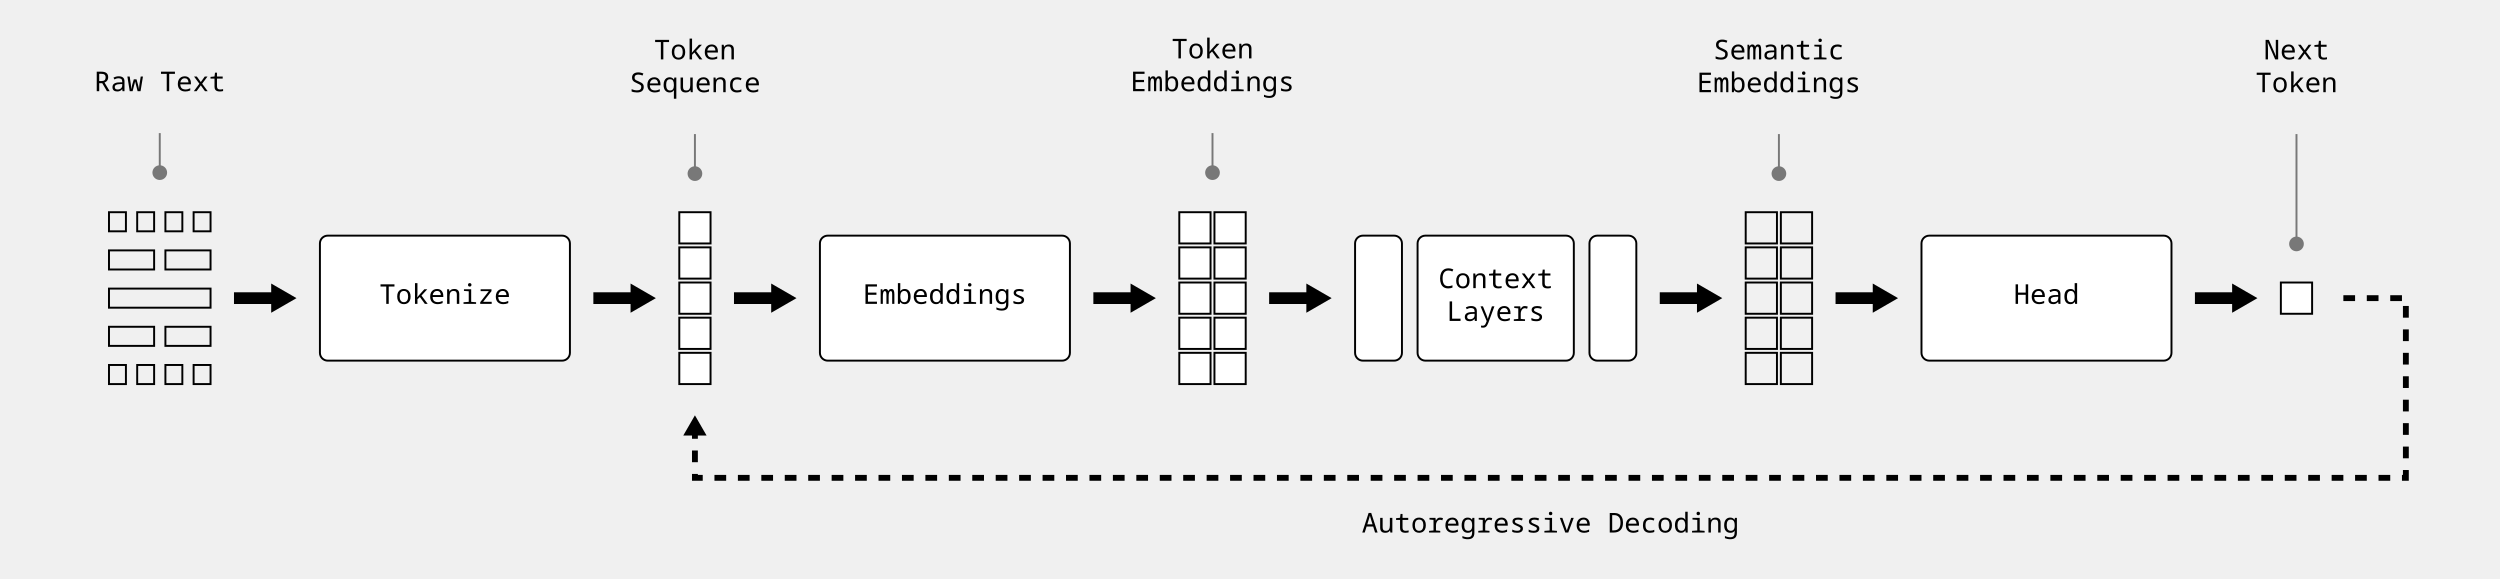
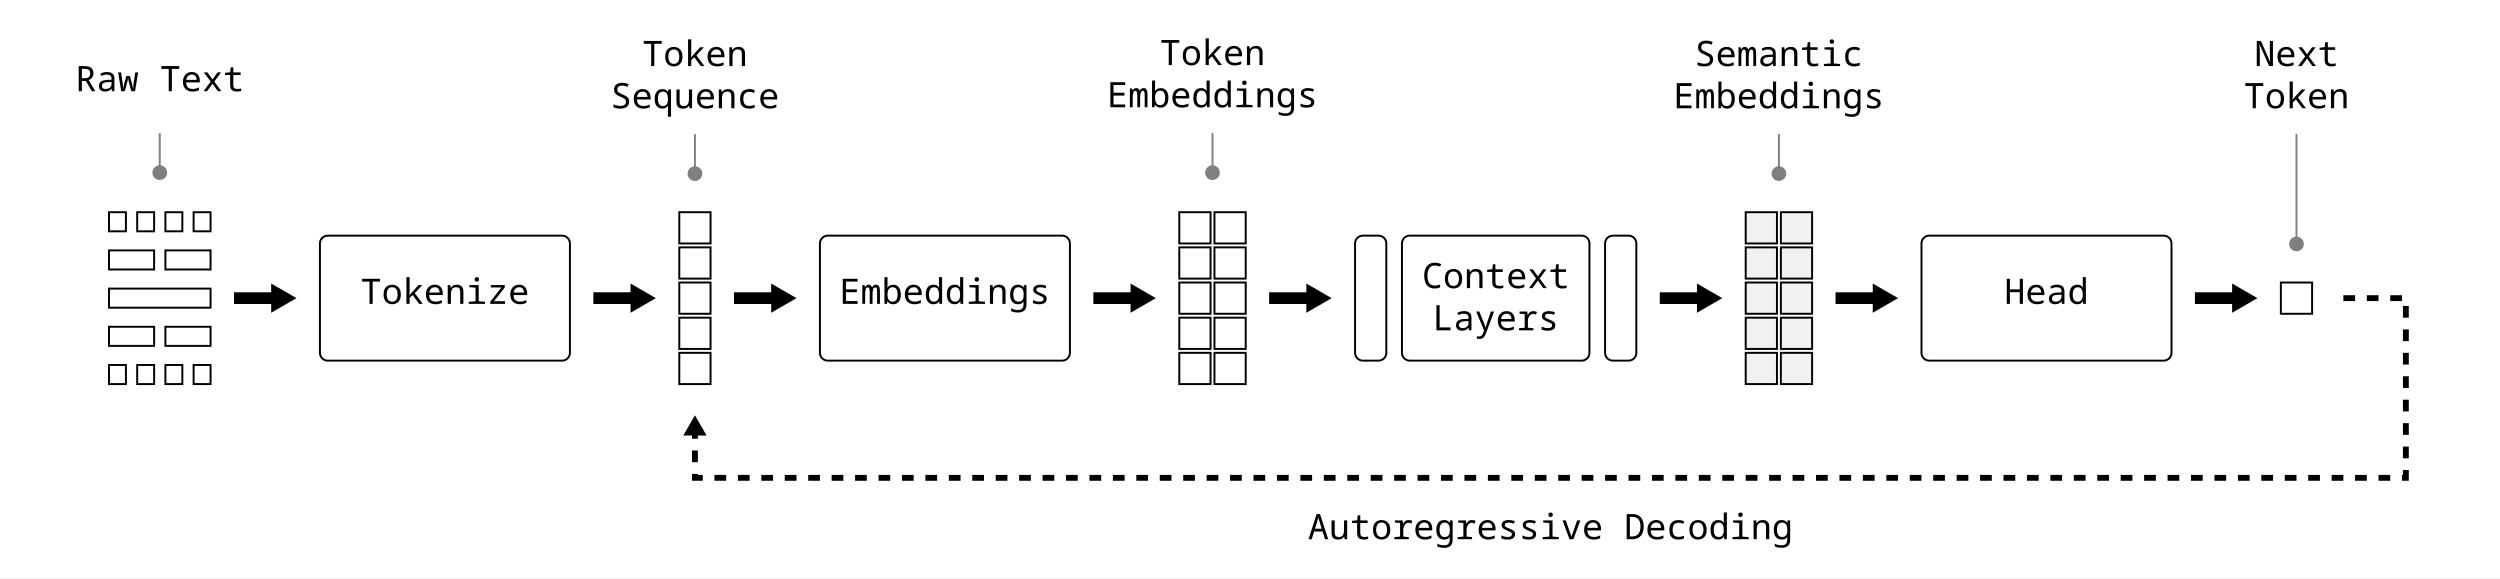
- <svg xmlns="http://www.w3.org/2000/svg" id="Layer_1" viewBox="0 0 1280 296">
+ <svg xmlns="http://www.w3.org/2000/svg" id="Layer_1" data-name="Layer 1" viewBox="0 0 1280 296">
  <defs>
    <style>
      .cls-1 {
+         font-family: NotoSansMono-Regular, 'Noto Sans Mono';
+         font-size: 18px;
+         font-variation-settings: 'wght' 400, 'wdth' 100;
+       }
+ 
+       .cls-2 {
        stroke-dasharray: 6 6;
        stroke-width: 3px;
      }

-       .cls-1, .cls-2, .cls-3, .cls-4, .cls-5 {
+       .cls-2, .cls-3, .cls-4, .cls-5, .cls-6 {
        stroke: #000;
        stroke-miterlimit: 10;
      }

-       .cls-1, .cls-3, .cls-5 {
+       .cls-2, .cls-4, .cls-6 {
        fill: none;
      }

-       .cls-2 {
+       .cls-3, .cls-7 {
        fill: #fff;
      }

-       .cls-6 {
+       .cls-8 {
        opacity: .5;
      }

-       .cls-4 {
+       .cls-5 {
        fill: #f1f1f1;
      }

-       .cls-5 {
+       .cls-6 {
        stroke-width: 6px;
-       }
- 
-       .cls-7 {
-         font-family: NotoSansMono-Regular, 'Noto Sans Mono';
-         font-size: 14px;
-         font-variation-settings: 'wght' 400, 'wdth' 100;
      }
    </style>
  </defs>
-   <text class="cls-7" transform="translate(334.8 30.4)">
+   <rect class="cls-7" x="0" width="1280" height="296" />
+   <text class="cls-1" transform="translate(328.8 33.83)">
    <tspan x="0" y="0">Token </tspan>
-     <tspan x="-12.6" y="16.8">Sequence</tspan>
+     <tspan x="-16.2" y="21.6">Sequence</tspan>
+   </text>
+   <rect class="cls-3" x="419.8" y="120.65" width="128" height="64" rx="4" ry="4" />
+   <text class="cls-1" transform="translate(429.8 155.59)">
+     <tspan x="0" y="0">Embeddings</tspan>
+   </text>
+   <rect class="cls-3" x="983.8" y="120.65" width="128" height="64" rx="4" ry="4" />
+   <text class="cls-1" transform="translate(1026.2 155.59)">
+     <tspan x="0" y="0">Head</tspan>
  </text>
  <g>
-     <rect class="cls-2" x="419.8" y="120.65" width="128" height="64" rx="4" ry="4" />
-     <text class="cls-7" transform="translate(441.8 155.59)">
-       <tspan x="0" y="0">Embeddings</tspan>
-     </text>
-   </g>
-   <g>
-     <rect class="cls-2" x="983.8" y="120.65" width="128" height="64" rx="4" ry="4" />
-     <text class="cls-7" transform="translate(1031 155.59)">
-       <tspan x="0" y="0">Head</tspan>
-     </text>
-   </g>
-   <g>
-     <line class="cls-5" x1="375.8" y1="152.65" x2="397.04" y2="152.65" />
+     <line class="cls-6" x1="375.8" y1="152.65" x2="397.04" y2="152.65" />
    <polygon points="394.85 160.13 407.8 152.65 394.85 145.17 394.85 160.13" />
  </g>
  <g>
-     <line class="cls-5" x1="559.8" y1="152.65" x2="581.04" y2="152.65" />
+     <line class="cls-6" x1="559.8" y1="152.65" x2="581.04" y2="152.65" />
    <polygon points="578.85 160.13 591.8 152.65 578.85 145.17 578.85 160.13" />
  </g>
  <g>
-     <line class="cls-5" x1="939.8" y1="152.65" x2="961.04" y2="152.65" />
+     <line class="cls-6" x1="939.8" y1="152.65" x2="961.04" y2="152.65" />
    <polygon points="958.85 160.13 971.8 152.65 958.85 145.17 958.85 160.13" />
  </g>
  <g>
-     <line class="cls-5" x1="1123.8" y1="152.65" x2="1145.04" y2="152.65" />
+     <line class="cls-6" x1="1123.8" y1="152.65" x2="1145.04" y2="152.65" />
    <polygon points="1142.85 160.13 1155.8 152.65 1142.85 145.17 1142.85 160.13" />
  </g>
  <g>
-     <rect class="cls-2" x="347.8" y="108.65" width="16" height="16" />
-     <rect class="cls-2" x="347.8" y="126.65" width="16" height="16" />
-     <rect class="cls-2" x="347.8" y="144.65" width="16" height="16" />
-     <rect class="cls-2" x="347.8" y="162.65" width="16" height="16" />
-     <rect class="cls-2" x="347.8" y="180.65" width="16" height="16" />
+     <rect class="cls-3" x="347.8" y="108.65" width="16" height="16" />
+     <rect class="cls-3" x="347.8" y="126.65" width="16" height="16" />
+     <rect class="cls-3" x="347.8" y="144.65" width="16" height="16" />
+     <rect class="cls-3" x="347.8" y="162.65" width="16" height="16" />
+     <rect class="cls-3" x="347.8" y="180.65" width="16" height="16" />
  </g>
  <g>
-     <rect class="cls-2" x="621.8" y="108.65" width="16" height="16" />
-     <rect class="cls-2" x="603.8" y="108.65" width="16" height="16" />
-     <rect class="cls-2" x="621.8" y="126.65" width="16" height="16" />
-     <rect class="cls-2" x="603.8" y="126.65" width="16" height="16" />
-     <rect class="cls-2" x="621.8" y="144.65" width="16" height="16" />
-     <rect class="cls-2" x="603.8" y="144.65" width="16" height="16" />
-     <rect class="cls-2" x="621.8" y="162.65" width="16" height="16" />
-     <rect class="cls-2" x="603.8" y="162.65" width="16" height="16" />
-     <rect class="cls-2" x="621.8" y="180.65" width="16" height="16" />
-     <rect class="cls-2" x="603.8" y="180.65" width="16" height="16" />
+     <rect class="cls-3" x="621.8" y="108.65" width="16" height="16" />
+     <rect class="cls-3" x="603.8" y="108.65" width="16" height="16" />
+     <rect class="cls-3" x="621.8" y="126.65" width="16" height="16" />
+     <rect class="cls-3" x="603.8" y="126.65" width="16" height="16" />
+     <rect class="cls-3" x="621.8" y="144.65" width="16" height="16" />
+     <rect class="cls-3" x="603.8" y="144.65" width="16" height="16" />
+     <rect class="cls-3" x="621.8" y="162.65" width="16" height="16" />
+     <rect class="cls-3" x="603.8" y="162.65" width="16" height="16" />
+     <rect class="cls-3" x="621.8" y="180.65" width="16" height="16" />
+     <rect class="cls-3" x="603.8" y="180.65" width="16" height="16" />
  </g>
  <g>
-     <line class="cls-5" x1="649.8" y1="152.65" x2="671.04" y2="152.65" />
+     <line class="cls-6" x1="649.8" y1="152.65" x2="671.04" y2="152.65" />
    <polygon points="668.85 160.13 681.8 152.65 668.85 145.17 668.85 160.13" />
  </g>
  <g>
-     <rect class="cls-4" x="911.8" y="108.65" width="16" height="16" />
-     <rect class="cls-4" x="893.8" y="108.65" width="16" height="16" />
-     <rect class="cls-4" x="911.8" y="126.65" width="16" height="16" />
-     <rect class="cls-4" x="893.8" y="126.65" width="16" height="16" />
-     <rect class="cls-4" x="911.8" y="144.65" width="16" height="16" />
-     <rect class="cls-4" x="893.8" y="144.65" width="16" height="16" />
-     <rect class="cls-4" x="911.8" y="162.65" width="16" height="16" />
-     <rect class="cls-4" x="893.8" y="162.65" width="16" height="16" />
-     <rect class="cls-4" x="911.8" y="180.65" width="16" height="16" />
-     <rect class="cls-4" x="893.8" y="180.65" width="16" height="16" />
+     <rect class="cls-5" x="911.8" y="108.65" width="16" height="16" />
+     <rect class="cls-5" x="893.8" y="108.65" width="16" height="16" />
+     <rect class="cls-5" x="911.8" y="126.65" width="16" height="16" />
+     <rect class="cls-5" x="893.8" y="126.65" width="16" height="16" />
+     <rect class="cls-5" x="911.8" y="144.65" width="16" height="16" />
+     <rect class="cls-5" x="893.8" y="144.65" width="16" height="16" />
+     <rect class="cls-5" x="911.8" y="162.65" width="16" height="16" />
+     <rect class="cls-5" x="893.8" y="162.65" width="16" height="16" />
+     <rect class="cls-5" x="911.8" y="180.65" width="16" height="16" />
+     <rect class="cls-5" x="893.8" y="180.65" width="16" height="16" />
  </g>
  <g>
-     <line class="cls-5" x1="849.8" y1="152.65" x2="871.04" y2="152.65" />
+     <line class="cls-6" x1="849.8" y1="152.65" x2="871.04" y2="152.65" />
    <polygon points="868.85 160.13 881.8 152.65 868.85 145.17 868.85 160.13" />
  </g>
-   <rect class="cls-2" x="1167.8" y="144.65" width="16" height="16" />
-   <g class="cls-6">
+   <rect class="cls-3" x="1167.8" y="144.65" width="16" height="16" />
+   <g class="cls-8">
    <g>
-       <line class="cls-3" x1="910.8" y1="89.08" x2="910.8" y2="68.65" />
+       <line class="cls-4" x1="910.8" y1="89.08" x2="910.8" y2="68.65" />
      <path d="M914.56,88.89c0,2.08-1.68,3.76-3.76,3.76s-3.76-1.68-3.76-3.76,1.68-3.76,3.76-3.76,3.76,1.68,3.76,3.76Z" />
    </g>
  </g>
-   <text class="cls-7" transform="translate(599.8 29.9)">
+   <text class="cls-1" transform="translate(593.8 33.33)">
    <tspan x="0" y="0">Token</tspan>
-     <tspan x="-21" y="16.8">Embeddings</tspan>
+     <tspan x="-27" y="21.6">Embeddings</tspan>
  </text>
-   <text class="cls-7" transform="translate(877.2 30.4)">
+   <text class="cls-1" transform="translate(867.6 33.83)">
    <tspan x="0" y="0">Semantic</tspan>
-     <tspan x="-8.4" y="16.8">Embeddings</tspan>
+     <tspan x="-10.8" y="21.6">Embeddings</tspan>
  </text>
-   <text class="cls-7" transform="translate(1159 30.4)">
+   <text class="cls-1" transform="translate(1154.2 33.83)">
    <tspan x="0" y="0">Next</tspan>
-     <tspan x="-4.2" y="16.8">Token</tspan>
+     <tspan x="-5.4" y="21.6">Token</tspan>
  </text>
-   <g class="cls-6">
+   <g class="cls-8">
    <g>
-       <line class="cls-3" x1="1175.8" y1="125.08" x2="1175.8" y2="68.65" />
+       <line class="cls-4" x1="1175.8" y1="125.08" x2="1175.8" y2="68.65" />
      <path d="M1179.56,124.89c0,2.08-1.68,3.76-3.76,3.76s-3.76-1.68-3.76-3.76,1.68-3.76,3.76-3.76,3.76,1.68,3.76,3.76Z" />
    </g>
  </g>
-   <text class="cls-7" transform="translate(697.2 272.65)">
+   <text class="cls-1" transform="translate(669.6 276.08)">
    <tspan x="0" y="0">Autoregressive Decoding</tspan>
  </text>
+   <rect class="cls-3" x="163.8" y="120.65" width="128" height="64" rx="4" ry="4" />
+   <text class="cls-1" transform="translate(184.6 155.59)">
+     <tspan x="0" y="0">Tokenize</tspan>
+   </text>
  <g>
-     <rect class="cls-2" x="163.8" y="120.65" width="128" height="64" rx="4" ry="4" />
-     <text class="cls-7" transform="translate(194.2 155.59)">
-       <tspan x="0" y="0">Tokenize</tspan>
-     </text>
-   </g>
-   <g>
-     <line class="cls-5" x1="303.8" y1="152.65" x2="325.04" y2="152.65" />
+     <line class="cls-6" x1="303.8" y1="152.65" x2="325.04" y2="152.65" />
    <polygon points="322.85 160.13 335.8 152.65 322.85 145.17 322.85 160.13" />
  </g>
  <g>
-     <line class="cls-5" x1="119.8" y1="152.65" x2="141.04" y2="152.65" />
+     <line class="cls-6" x1="119.8" y1="152.65" x2="141.04" y2="152.65" />
    <polygon points="138.85 160.13 151.8 152.65 138.85 145.17 138.85 160.13" />
  </g>
-   <path class="cls-3" d="M55.8,196.65v-9.78h8.67v9.78h-8.67ZM55.8,177.09v-9.78h23.11v9.78h-23.11ZM55.8,157.54v-9.78h52v9.78h-52ZM55.8,137.98v-9.78h23.11v9.78h-23.11ZM55.8,118.43v-9.78h8.67v9.78h-8.67ZM70.24,196.65v-9.78h8.67v9.78h-8.67ZM70.24,118.43v-9.78h8.67v9.78h-8.67ZM84.69,196.65v-9.78h8.67v9.78h-8.67ZM84.69,177.09v-9.78h23.11v9.78h-23.11ZM84.69,137.98v-9.78h23.11v9.78h-23.11ZM84.69,118.43v-9.78h8.67v9.78h-8.67ZM99.13,196.65v-9.78h8.67v9.78h-8.67ZM99.13,118.43v-9.78h8.67v9.78h-8.67Z" />
-   <text class="cls-7" transform="translate(48.2 46.7)">
+   <path class="cls-4" d="M55.8,196.65v-9.78h8.67v9.78h-8.67ZM55.8,177.09v-9.78h23.11v9.78h-23.11ZM55.8,157.54v-9.78h52v9.78h-52ZM55.8,137.98v-9.78h23.11v9.78h-23.11ZM55.8,118.43v-9.78h8.67v9.78h-8.67ZM70.24,196.65v-9.78h8.67v9.78h-8.67ZM70.24,118.43v-9.78h8.67v9.78h-8.67ZM84.69,196.65v-9.78h8.67v9.78h-8.67ZM84.69,177.09v-9.78h23.11v9.78h-23.11ZM84.69,137.98v-9.78h23.11v9.78h-23.11ZM84.69,118.43v-9.78h8.67v9.78h-8.67ZM99.13,196.65v-9.78h8.67v9.78h-8.67ZM99.13,118.43v-9.78h8.67v9.78h-8.67Z" />
+   <text class="cls-1" transform="translate(38.6 46.7)">
    <tspan x="0" y="0">Raw Text</tspan>
  </text>
-   <g class="cls-6">
+   <g class="cls-8">
    <g>
-       <line class="cls-3" x1="355.8" y1="89.08" x2="355.8" y2="68.65" />
+       <line class="cls-4" x1="355.8" y1="89.08" x2="355.8" y2="68.65" />
      <path d="M359.56,88.89c0,2.08-1.68,3.76-3.76,3.76s-3.76-1.68-3.76-3.76,1.68-3.76,3.76-3.76,3.76,1.68,3.76,3.76Z" />
    </g>
  </g>
-   <g class="cls-6">
+   <g class="cls-8">
    <g>
-       <line class="cls-3" x1="81.8" y1="88.58" x2="81.8" y2="68.15" />
+       <line class="cls-4" x1="81.8" y1="88.58" x2="81.8" y2="68.15" />
      <path d="M85.56,88.39c0,2.08-1.68,3.76-3.76,3.76s-3.76-1.68-3.76-3.76,1.68-3.76,3.76-3.76,3.76,1.68,3.76,3.76Z" />
    </g>
  </g>
-   <g class="cls-6">
+   <g class="cls-8">
    <g>
-       <line class="cls-3" x1="620.8" y1="88.58" x2="620.8" y2="68.15" />
+       <line class="cls-4" x1="620.8" y1="88.58" x2="620.8" y2="68.15" />
      <path d="M624.56,88.39c0,2.08-1.68,3.76-3.76,3.76s-3.76-1.68-3.76-3.76,1.68-3.76,3.76-3.76,3.76,1.68,3.76,3.76Z" />
    </g>
  </g>
+   <rect class="cls-3" x="717.8" y="120.65" width="96" height="64" rx="4" ry="4" />
+   <text class="cls-1" transform="translate(728 147.53)">
+     <tspan x="0" y="0">Context</tspan>
+     <tspan x="5.4" y="21.6">Layers</tspan>
+   </text>
+   <rect class="cls-3" x="693.8" y="120.65" width="16" height="64" rx="4" ry="4" />
+   <rect class="cls-3" x="821.8" y="120.65" width="16" height="64" rx="4" ry="4" />
  <g>
-     <g>
-       <rect class="cls-2" x="725.8" y="120.65" width="80" height="64" rx="4" ry="4" />
-       <text class="cls-7" transform="translate(736.4 147.53)">
-         <tspan x="0" y="0">Context</tspan>
-         <tspan x="4.2" y="16.8">Layers</tspan>
-       </text>
-     </g>
-     <rect class="cls-2" x="693.8" y="120.65" width="24" height="64" rx="4" ry="4" />
-     <rect class="cls-2" x="813.8" y="120.65" width="24" height="64" rx="4" ry="4" />
-   </g>
-   <g>
-     <polyline class="cls-1" points="1199.8 152.65 1231.8 152.65 1231.8 244.65 355.8 244.65 355.8 221.26" />
+     <polyline class="cls-2" points="1199.8 152.65 1231.8 152.65 1231.8 244.65 355.8 244.65 355.8 221.26" />
    <polygon points="361.78 223.01 355.8 212.65 349.82 223.01 361.78 223.01" />
  </g>
</svg>
